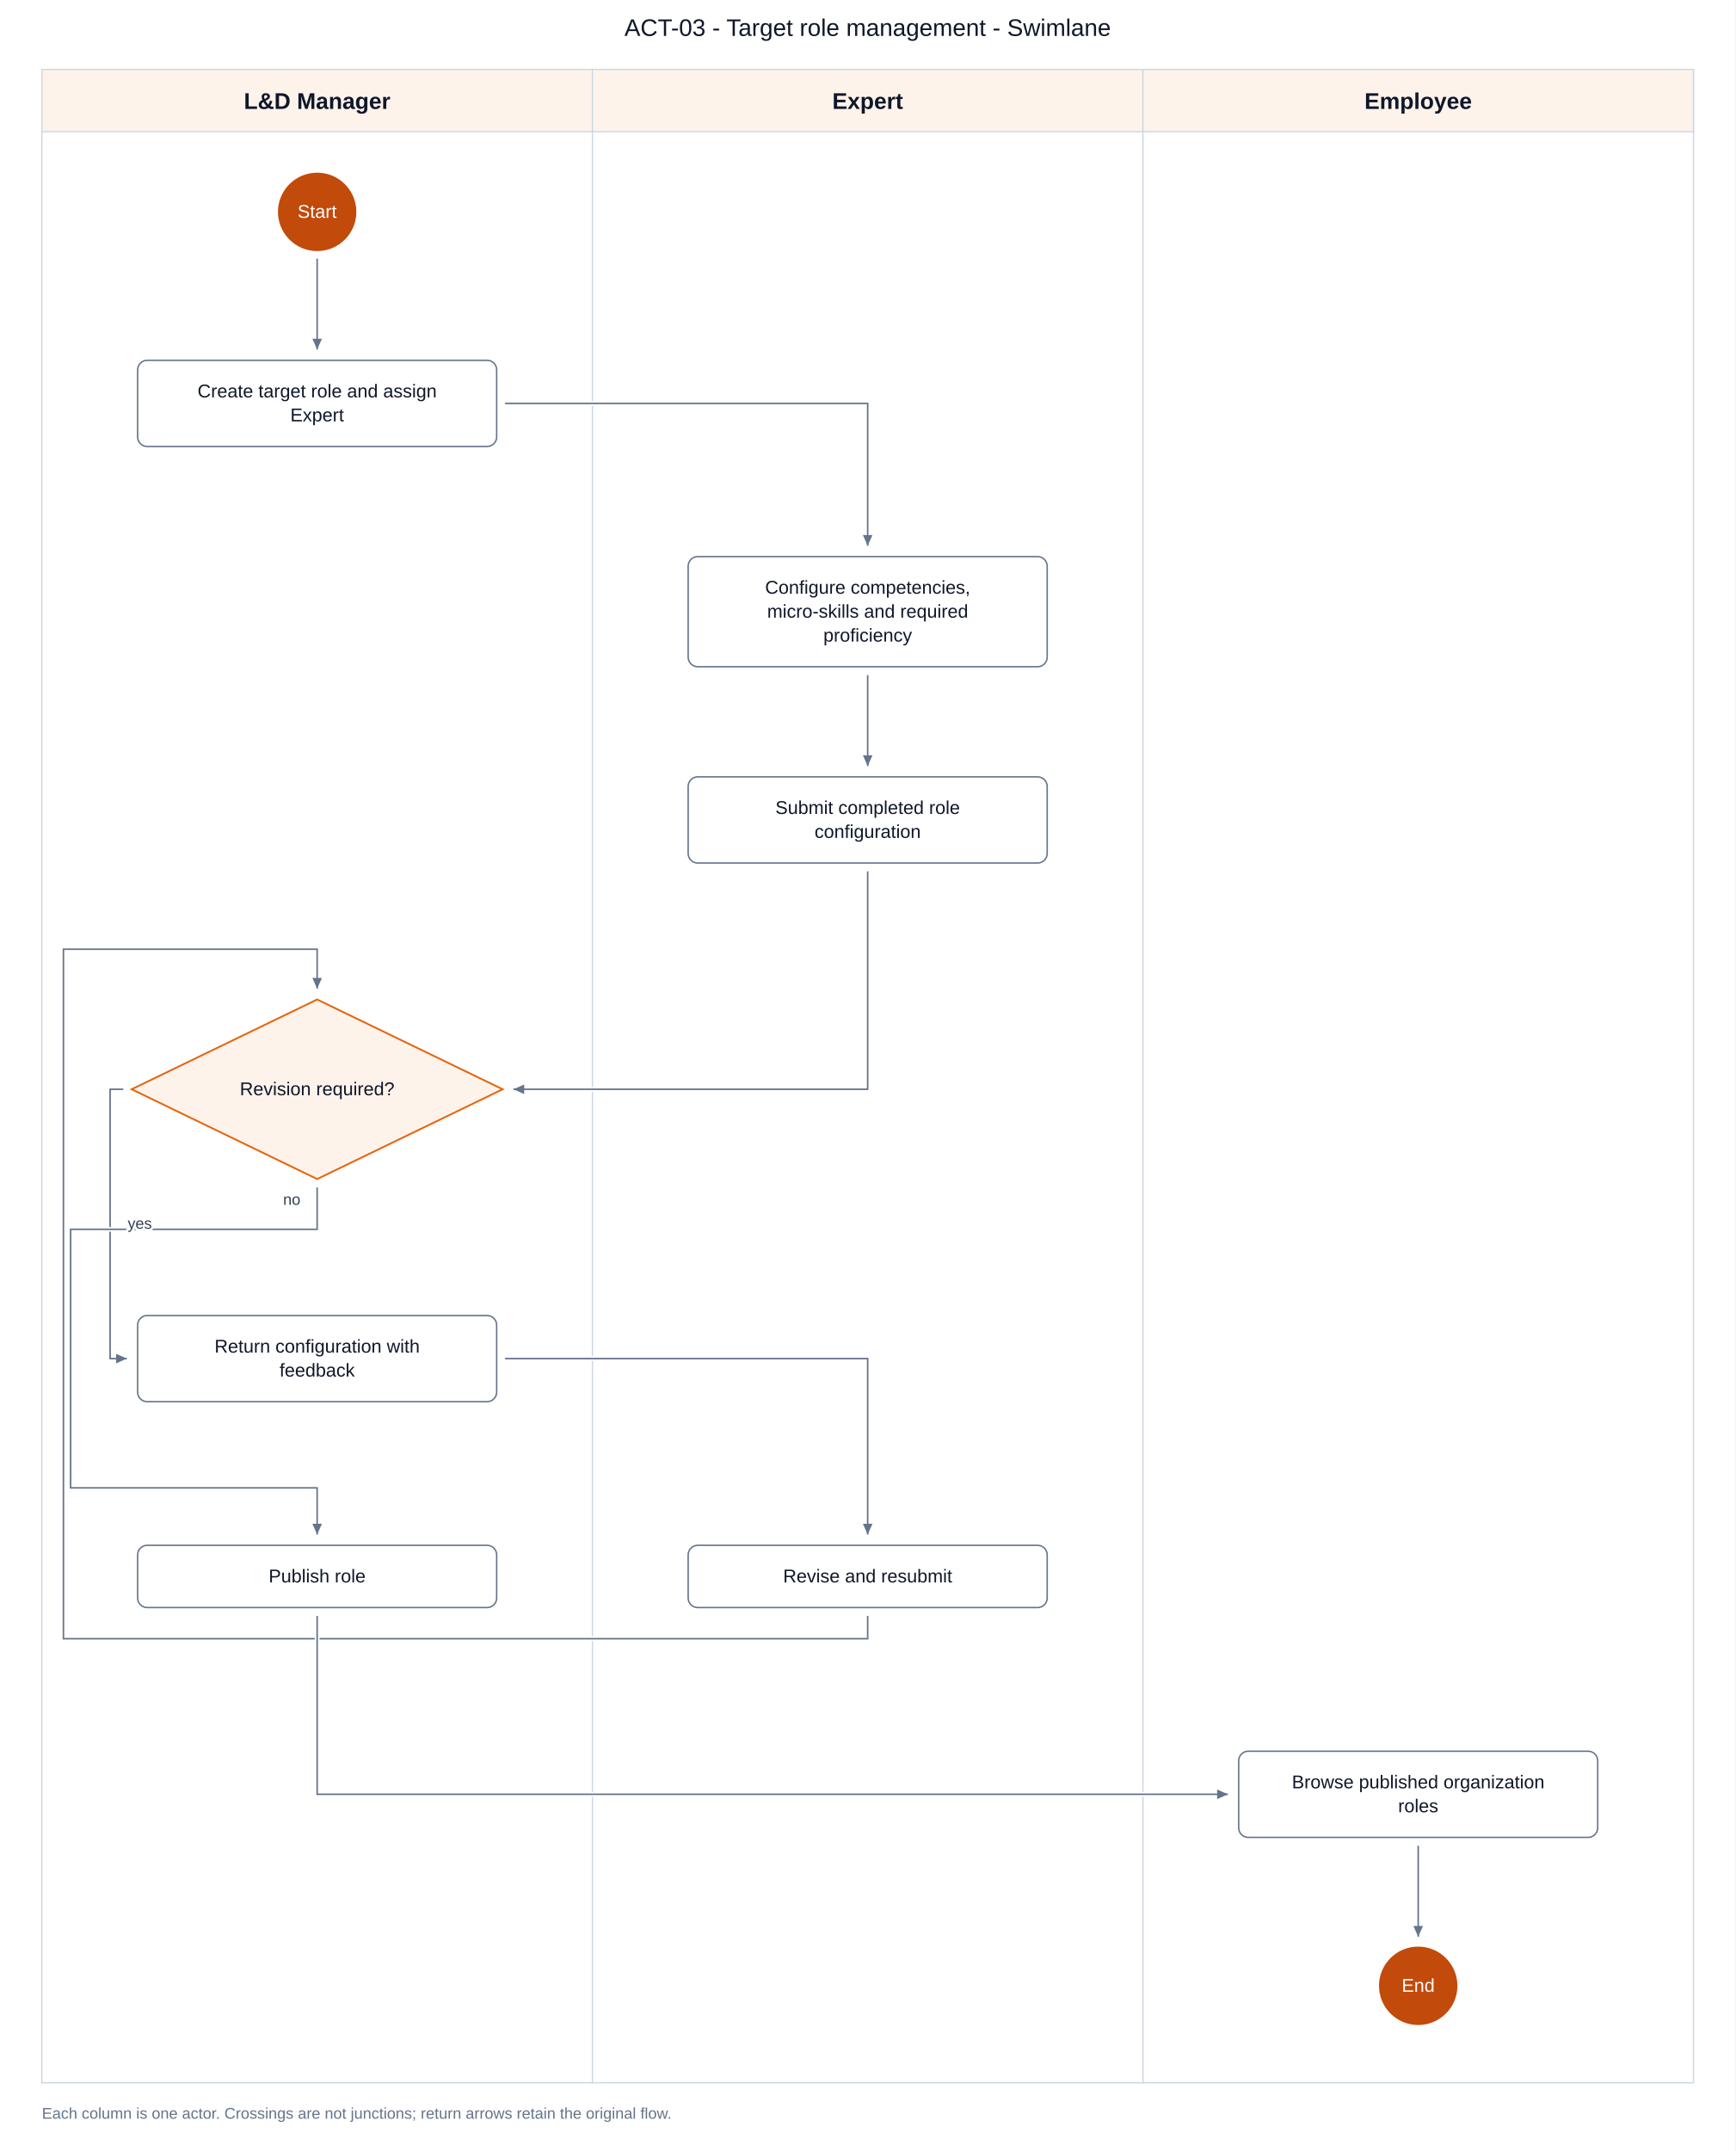
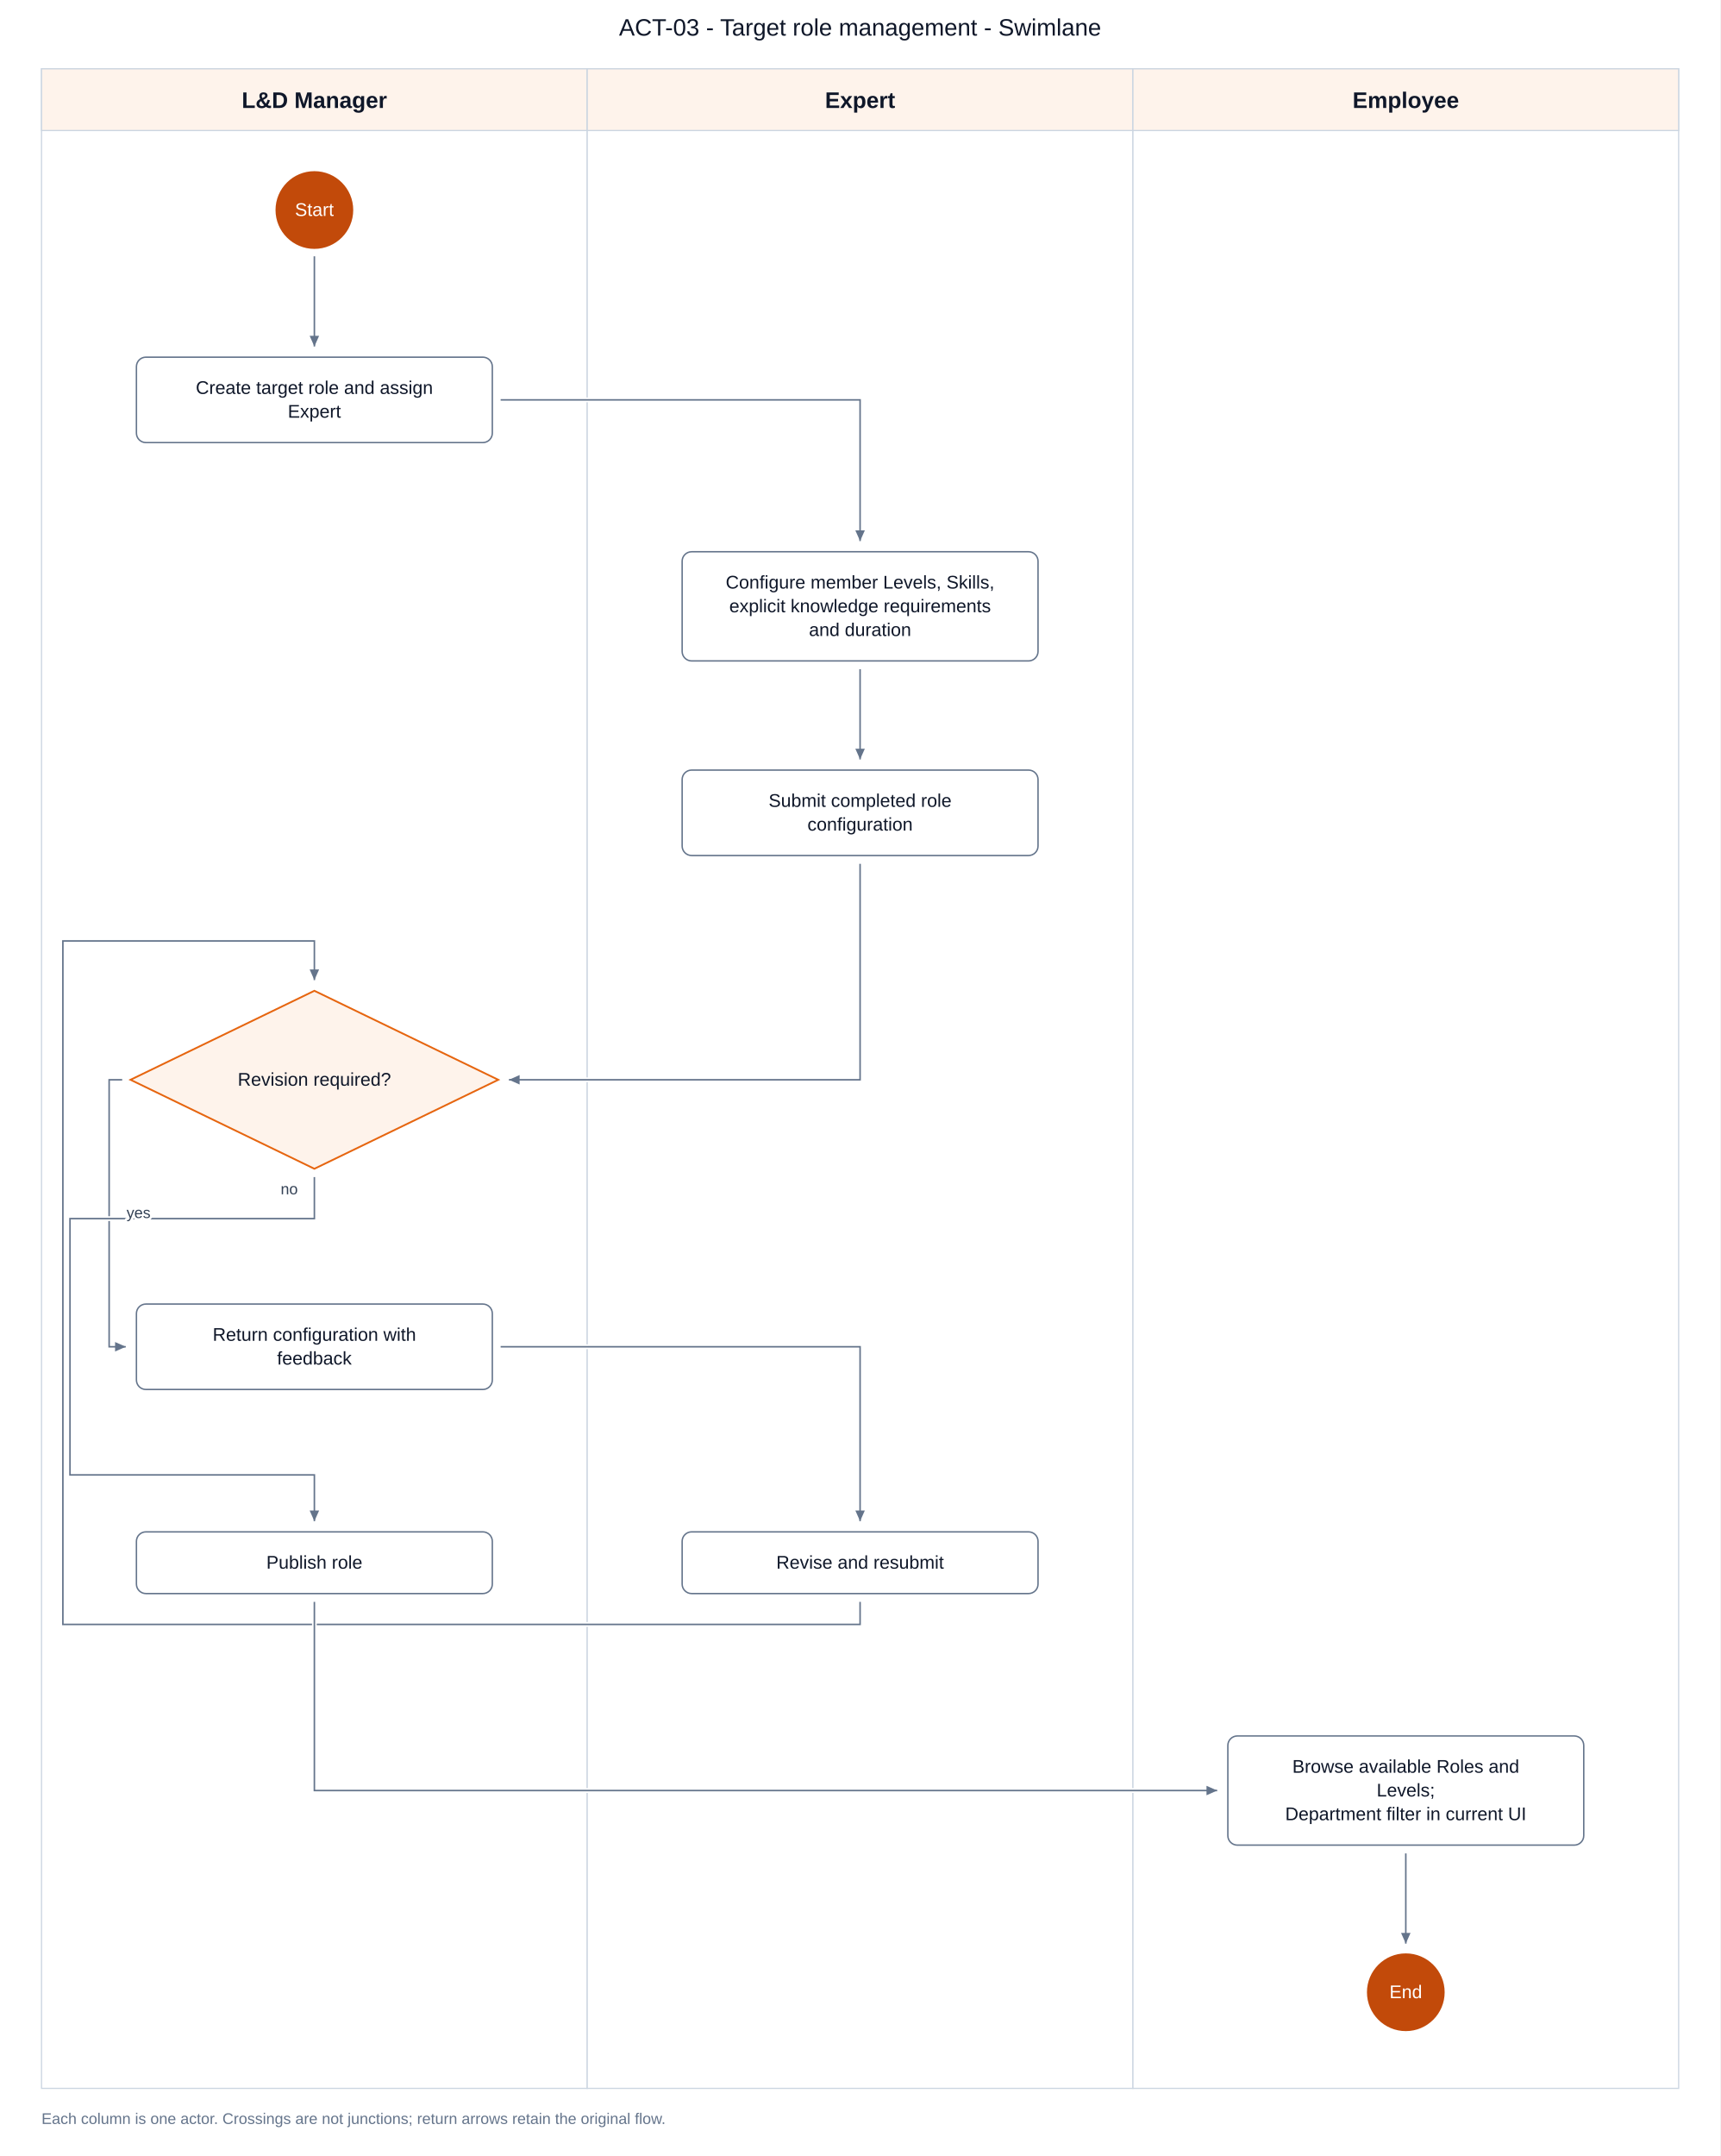
- <svg xmlns="http://www.w3.org/2000/svg" width="1450" height="1797" viewBox="0 0 1450 1797" role="img" aria-labelledby="title desc">
+ <svg xmlns="http://www.w3.org/2000/svg" width="1450" height="1817" viewBox="0 0 1450 1817" role="img" aria-labelledby="title desc">
  <rect width="100%" height="100%" fill="white" />
  <g font-family="Arial, sans-serif">
    <text x="725" y="30" text-anchor="middle" font-size="20" fill="#0f1729">ACT-03 - Target role management - Swimlane</text>
    <g data-lane="L&amp;D Manager">
-       <rect x="35" y="58" width="460" height="1682" fill="white" stroke="#cbd5e1" stroke-width="1" />
+       <rect x="35" y="58" width="460" height="1702" fill="white" stroke="#cbd5e1" stroke-width="1" />
      <rect x="35" y="58" width="460" height="52" fill="#fef3eb" stroke="#cbd5e1" stroke-width="1" />
      <text class="lane-header" x="265" y="91" text-anchor="middle" font-size="19" font-weight="700" fill="#0f1729">L&amp;D Manager</text>
    </g>
    <g data-lane="Expert">
-       <rect x="495" y="58" width="460" height="1682" fill="white" stroke="#cbd5e1" stroke-width="1" />
+       <rect x="495" y="58" width="460" height="1702" fill="white" stroke="#cbd5e1" stroke-width="1" />
      <rect x="495" y="58" width="460" height="52" fill="#fef3eb" stroke="#cbd5e1" stroke-width="1" />
      <text class="lane-header" x="725" y="91" text-anchor="middle" font-size="19" font-weight="700" fill="#0f1729">Expert</text>
    </g>
    <g data-lane="Employee">
-       <rect x="955" y="58" width="460" height="1682" fill="white" stroke="#cbd5e1" stroke-width="1" />
+       <rect x="955" y="58" width="460" height="1702" fill="white" stroke="#cbd5e1" stroke-width="1" />
      <rect x="955" y="58" width="460" height="52" fill="#fef3eb" stroke="#cbd5e1" stroke-width="1" />
      <text class="lane-header" x="1185" y="91" text-anchor="middle" font-size="19" font-weight="700" fill="#0f1729">Employee</text>
    </g>
    <g class="node" data-node="SRS_ACT_03_N1" data-original="SRS_ACT_03_N1" data-actor="L&amp;D Manager" data-kind="terminal">
      <circle cx="265" cy="177" r="32" fill="#c24a0a" stroke="#c24a0a" stroke-width="1.5" />
      <text x="265" y="182" text-anchor="middle" font-size="15.5" fill="#ffffff">Start</text>
    </g>
    <g class="node" data-node="SRS_ACT_03_N4" data-original="SRS_ACT_03_N4" data-actor="L&amp;D Manager" data-kind="action">
      <rect x="115" y="301" width="300" height="72" rx="8" fill="#ffffff" stroke="#64748b" stroke-width="1.2" />
      <text x="265" y="332" text-anchor="middle" font-size="15.5" fill="#0f1729">Create target role and assign</text>
      <text x="265" y="352" text-anchor="middle" font-size="15.5" fill="#0f1729">Expert</text>
    </g>
    <g class="node" data-node="SRS_ACT_03_N7" data-original="SRS_ACT_03_N7" data-actor="L&amp;D Manager" data-kind="decision">
      <polygon points="265,835 420,910 265,985 110,910" fill="#fef3eb" stroke="#e6650f" stroke-width="1.5" />
      <text x="265" y="915" text-anchor="middle" font-size="15.5" fill="#0f1729">Revision required?</text>
    </g>
    <g class="node" data-node="SRS_ACT_03_N8" data-original="SRS_ACT_03_N8" data-actor="L&amp;D Manager" data-kind="action">
      <rect x="115" y="1099" width="300" height="72" rx="8" fill="#ffffff" stroke="#64748b" stroke-width="1.2" />
      <text x="265" y="1130" text-anchor="middle" font-size="15.5" fill="#0f1729">Return configuration with</text>
      <text x="265" y="1150" text-anchor="middle" font-size="15.5" fill="#0f1729">feedback</text>
    </g>
    <g class="node" data-node="SRS_ACT_03_N10" data-original="SRS_ACT_03_N10" data-actor="L&amp;D Manager" data-kind="action">
      <rect x="115" y="1291" width="300" height="52" rx="8" fill="#ffffff" stroke="#64748b" stroke-width="1.2" />
      <text x="265" y="1322" text-anchor="middle" font-size="15.5" fill="#0f1729">Publish role</text>
    </g>
    <g class="node" data-node="SRS_ACT_03_N5" data-original="SRS_ACT_03_N5" data-actor="Expert" data-kind="action">
      <rect x="575" y="465" width="300" height="92" rx="8" fill="#ffffff" stroke="#64748b" stroke-width="1.2" />
-       <text x="725" y="496" text-anchor="middle" font-size="15.5" fill="#0f1729">Configure competencies,</text>
-       <text x="725" y="516" text-anchor="middle" font-size="15.5" fill="#0f1729">micro-skills and required</text>
-       <text x="725" y="536" text-anchor="middle" font-size="15.5" fill="#0f1729">proficiency</text>
+       <text x="725" y="496" text-anchor="middle" font-size="15.5" fill="#0f1729">Configure member Levels, Skills,</text>
+       <text x="725" y="516" text-anchor="middle" font-size="15.5" fill="#0f1729">explicit knowledge requirements</text>
+       <text x="725" y="536" text-anchor="middle" font-size="15.5" fill="#0f1729">and duration</text>
    </g>
    <g class="node" data-node="SRS_ACT_03_N6" data-original="SRS_ACT_03_N6" data-actor="Expert" data-kind="action">
      <rect x="575" y="649" width="300" height="72" rx="8" fill="#ffffff" stroke="#64748b" stroke-width="1.2" />
      <text x="725" y="680" text-anchor="middle" font-size="15.5" fill="#0f1729">Submit completed role</text>
      <text x="725" y="700" text-anchor="middle" font-size="15.5" fill="#0f1729">configuration</text>
    </g>
    <g class="node" data-node="SRS_ACT_03_N9" data-original="SRS_ACT_03_N9" data-actor="Expert" data-kind="action">
      <rect x="575" y="1291" width="300" height="52" rx="8" fill="#ffffff" stroke="#64748b" stroke-width="1.2" />
      <text x="725" y="1322" text-anchor="middle" font-size="15.5" fill="#0f1729">Revise and resubmit</text>
    </g>
    <g class="node" data-node="SRS_ACT_03_N11" data-original="SRS_ACT_03_N11" data-actor="Employee" data-kind="action">
-       <rect x="1035" y="1463" width="300" height="72" rx="8" fill="#ffffff" stroke="#64748b" stroke-width="1.2" />
-       <text x="1185" y="1494" text-anchor="middle" font-size="15.5" fill="#0f1729">Browse published organization</text>
-       <text x="1185" y="1514" text-anchor="middle" font-size="15.5" fill="#0f1729">roles</text>
+       <rect x="1035" y="1463" width="300" height="92" rx="8" fill="#ffffff" stroke="#64748b" stroke-width="1.2" />
+       <text x="1185" y="1494" text-anchor="middle" font-size="15.5" fill="#0f1729">Browse available Roles and</text>
+       <text x="1185" y="1514" text-anchor="middle" font-size="15.5" fill="#0f1729">Levels;</text>
+       <text x="1185" y="1534" text-anchor="middle" font-size="15.5" fill="#0f1729">Department filter in current UI</text>
    </g>
    <g class="node" data-node="SRS_ACT_03_N12" data-original="SRS_ACT_03_N12" data-actor="Employee" data-kind="terminal">
-       <circle cx="1185" cy="1659" r="32" fill="#c24a0a" stroke="#c24a0a" stroke-width="1.5" />
-       <text x="1185" y="1664" text-anchor="middle" font-size="15.5" fill="#ffffff">End</text>
+       <circle cx="1185" cy="1679" r="32" fill="#c24a0a" stroke="#c24a0a" stroke-width="1.5" />
+       <text x="1185" y="1684" text-anchor="middle" font-size="15.5" fill="#ffffff">End</text>
    </g>
    <path d="M265 216 L265 292" fill="none" stroke="white" stroke-width="4" />
    <path data-edge="SRS_ACT_03_N1|SRS_ACT_03_N4|" d="M265 216 L265 292" fill="none" stroke="#64748b" stroke-width="1.3" />
    <polygon data-arrowhead="SRS_ACT_03_N1|SRS_ACT_03_N4|" points="261,283 265,292 269,283" fill="#64748b" />
    <path d="M422 337 L725 337 L725 456" fill="none" stroke="white" stroke-width="4" />
    <path data-edge="SRS_ACT_03_N4|SRS_ACT_03_N5|" d="M422 337 L725 337 L725 456" fill="none" stroke="#64748b" stroke-width="1.3" />
    <polygon data-arrowhead="SRS_ACT_03_N4|SRS_ACT_03_N5|" points="721,447 725,456 729,447" fill="#64748b" />
    <path d="M725 564 L725 640" fill="none" stroke="white" stroke-width="4" />
    <path data-edge="SRS_ACT_03_N5|SRS_ACT_03_N6|" d="M725 564 L725 640" fill="none" stroke="#64748b" stroke-width="1.3" />
    <polygon data-arrowhead="SRS_ACT_03_N5|SRS_ACT_03_N6|" points="721,631 725,640 729,631" fill="#64748b" />
    <path d="M725 728 L725 910 L429 910" fill="none" stroke="white" stroke-width="4" />
    <path data-edge="SRS_ACT_03_N6|SRS_ACT_03_N7|" d="M725 728 L725 910 L429 910" fill="none" stroke="#64748b" stroke-width="1.3" />
    <polygon data-arrowhead="SRS_ACT_03_N6|SRS_ACT_03_N7|" points="438,906 429,910 438,914" fill="#64748b" />
    <path d="M103 910 L92 910 L92 1135 L106 1135" fill="none" stroke="white" stroke-width="4" />
    <path data-edge="SRS_ACT_03_N7|SRS_ACT_03_N8|yes" d="M103 910 L92 910 L92 1135 L106 1135" fill="none" stroke="#64748b" stroke-width="1.3" />
    <polygon data-arrowhead="SRS_ACT_03_N7|SRS_ACT_03_N8|yes" points="97,1139 106,1135 97,1131" fill="#64748b" />
    <path d="M422 1135 L725 1135 L725 1282" fill="none" stroke="white" stroke-width="4" />
    <path data-edge="SRS_ACT_03_N8|SRS_ACT_03_N9|" d="M422 1135 L725 1135 L725 1282" fill="none" stroke="#64748b" stroke-width="1.3" />
    <polygon data-arrowhead="SRS_ACT_03_N8|SRS_ACT_03_N9|" points="721,1273 725,1282 729,1273" fill="#64748b" />
    <path d="M725 1350 L725 1369 L53 1369 L53 793 L265 793 L265 826" fill="none" stroke="white" stroke-width="4" />
    <path data-edge="SRS_ACT_03_N9|SRS_ACT_03_N7|" d="M725 1350 L725 1369 L53 1369 L53 793 L265 793 L265 826" fill="none" stroke="#64748b" stroke-width="1.3" />
    <polygon data-arrowhead="SRS_ACT_03_N9|SRS_ACT_03_N7|" points="261,817 265,826 269,817" fill="#64748b" />
    <path d="M265 992 L265 1027 L59 1027 L59 1243 L265 1243 L265 1282" fill="none" stroke="white" stroke-width="4" />
    <path data-edge="SRS_ACT_03_N7|SRS_ACT_03_N10|no" d="M265 992 L265 1027 L59 1027 L59 1243 L265 1243 L265 1282" fill="none" stroke="#64748b" stroke-width="1.3" />
    <polygon data-arrowhead="SRS_ACT_03_N7|SRS_ACT_03_N10|no" points="261,1273 265,1282 269,1273" fill="#64748b" />
-     <path d="M265 1350 L265 1499 L1026 1499" fill="none" stroke="white" stroke-width="4" />
-     <path data-edge="SRS_ACT_03_N10|SRS_ACT_03_N11|" d="M265 1350 L265 1499 L1026 1499" fill="none" stroke="#64748b" stroke-width="1.3" />
-     <polygon data-arrowhead="SRS_ACT_03_N10|SRS_ACT_03_N11|" points="1017,1503 1026,1499 1017,1495" fill="#64748b" />
-     <path d="M1185 1542 L1185 1618" fill="none" stroke="white" stroke-width="4" />
-     <path data-edge="SRS_ACT_03_N11|SRS_ACT_03_N12|" d="M1185 1542 L1185 1618" fill="none" stroke="#64748b" stroke-width="1.3" />
-     <polygon data-arrowhead="SRS_ACT_03_N11|SRS_ACT_03_N12|" points="1181,1609 1185,1618 1189,1609" fill="#64748b" />
+     <path d="M265 1350 L265 1509 L1026 1509" fill="none" stroke="white" stroke-width="4" />
+     <path data-edge="SRS_ACT_03_N10|SRS_ACT_03_N11|" d="M265 1350 L265 1509 L1026 1509" fill="none" stroke="#64748b" stroke-width="1.3" />
+     <polygon data-arrowhead="SRS_ACT_03_N10|SRS_ACT_03_N11|" points="1017,1513 1026,1509 1017,1505" fill="#64748b" />
+     <path d="M1185 1562 L1185 1638" fill="none" stroke="white" stroke-width="4" />
+     <path data-edge="SRS_ACT_03_N11|SRS_ACT_03_N12|" d="M1185 1562 L1185 1638" fill="none" stroke="#64748b" stroke-width="1.3" />
+     <polygon data-arrowhead="SRS_ACT_03_N11|SRS_ACT_03_N12|" points="1181,1629 1185,1638 1189,1629" fill="#64748b" />
    <text class="edge-label" x="116.8" y="1026.5" text-anchor="middle" font-size="13" fill="#334155" style="paint-order:stroke;stroke:white;stroke-width:4px;stroke-linejoin:round">yes</text>
    <text class="edge-label" x="243.8" y="1006.5" text-anchor="middle" font-size="13" fill="#334155" style="paint-order:stroke;stroke:white;stroke-width:4px;stroke-linejoin:round">no</text>
-     <text x="35" y="1770" font-size="13" fill="#64748b">Each column is one actor. Crossings are not junctions; return arrows retain the original flow.</text>
+     <text x="35" y="1790" font-size="13" fill="#64748b">Each column is one actor. Crossings are not junctions; return arrows retain the original flow.</text>
  </g>
</svg>
